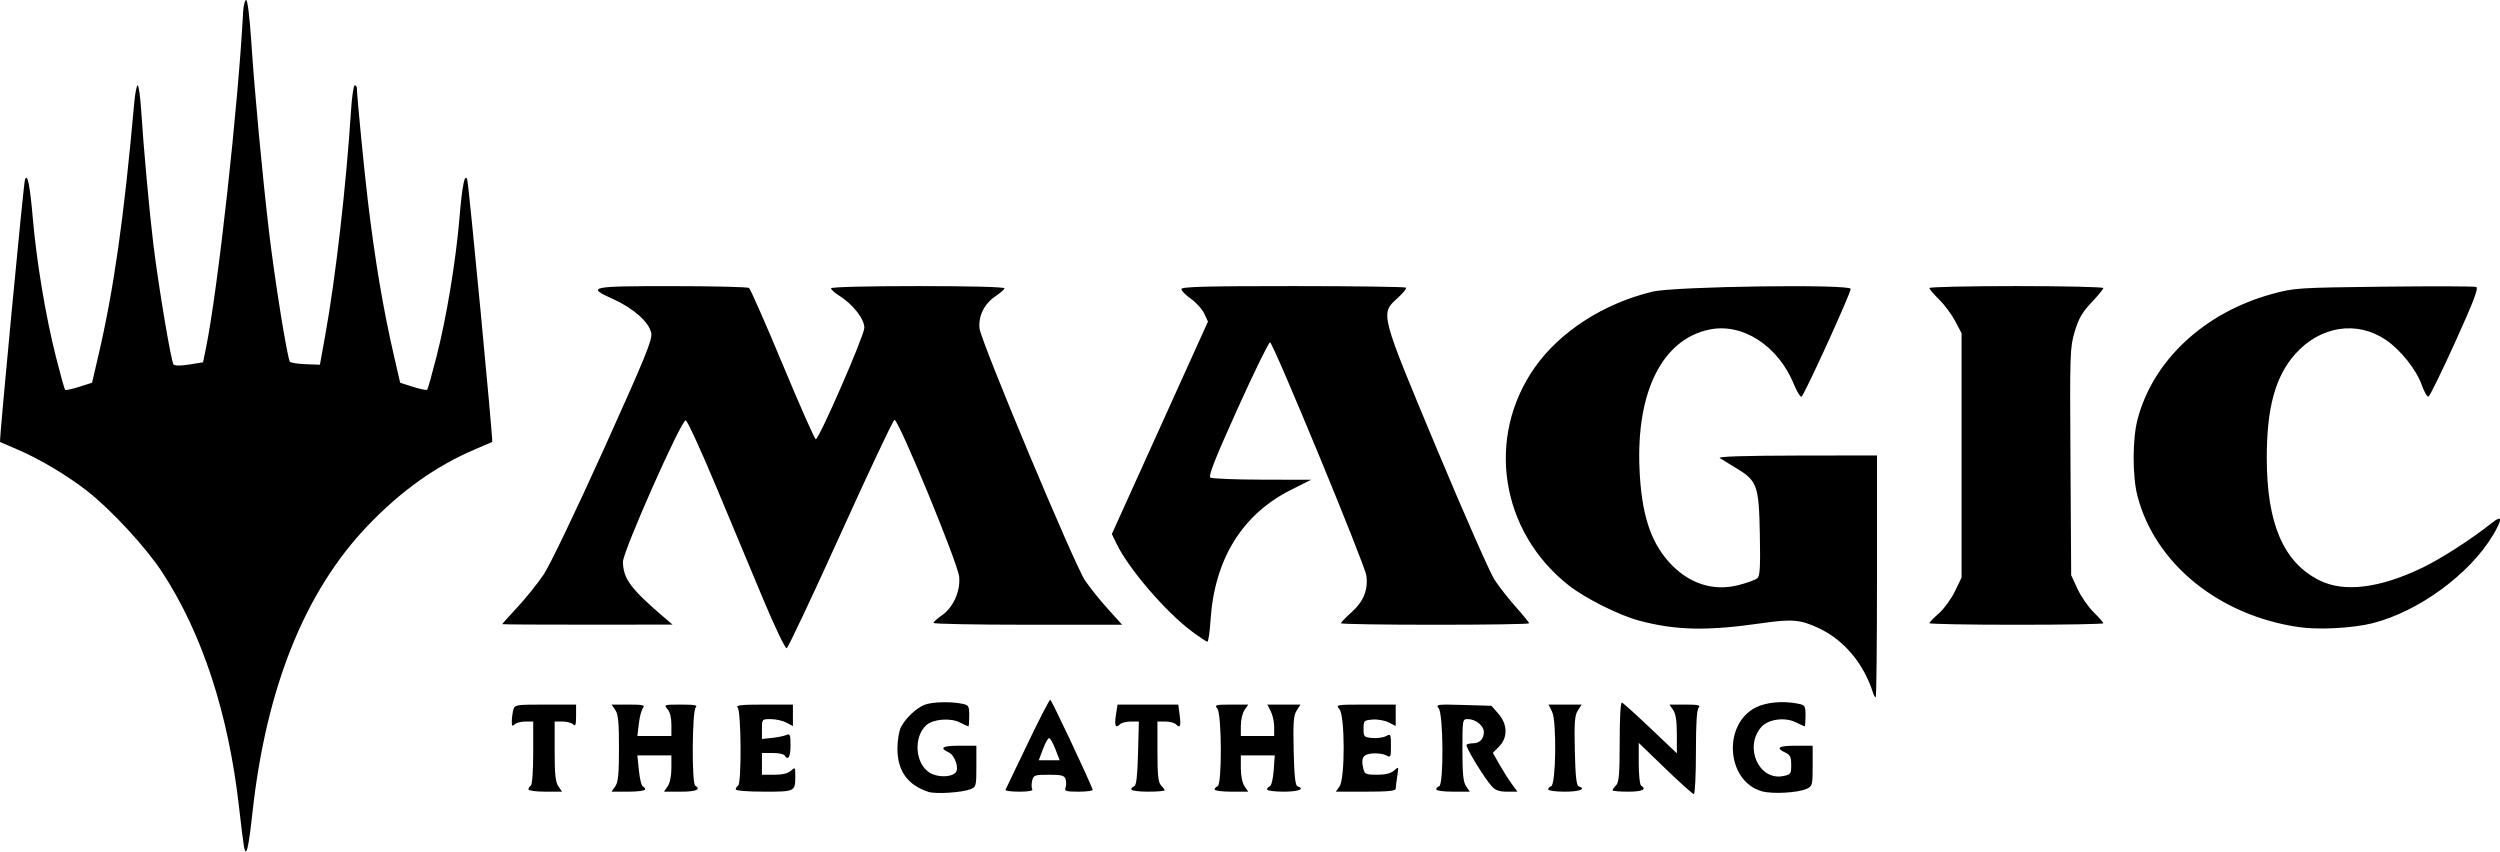
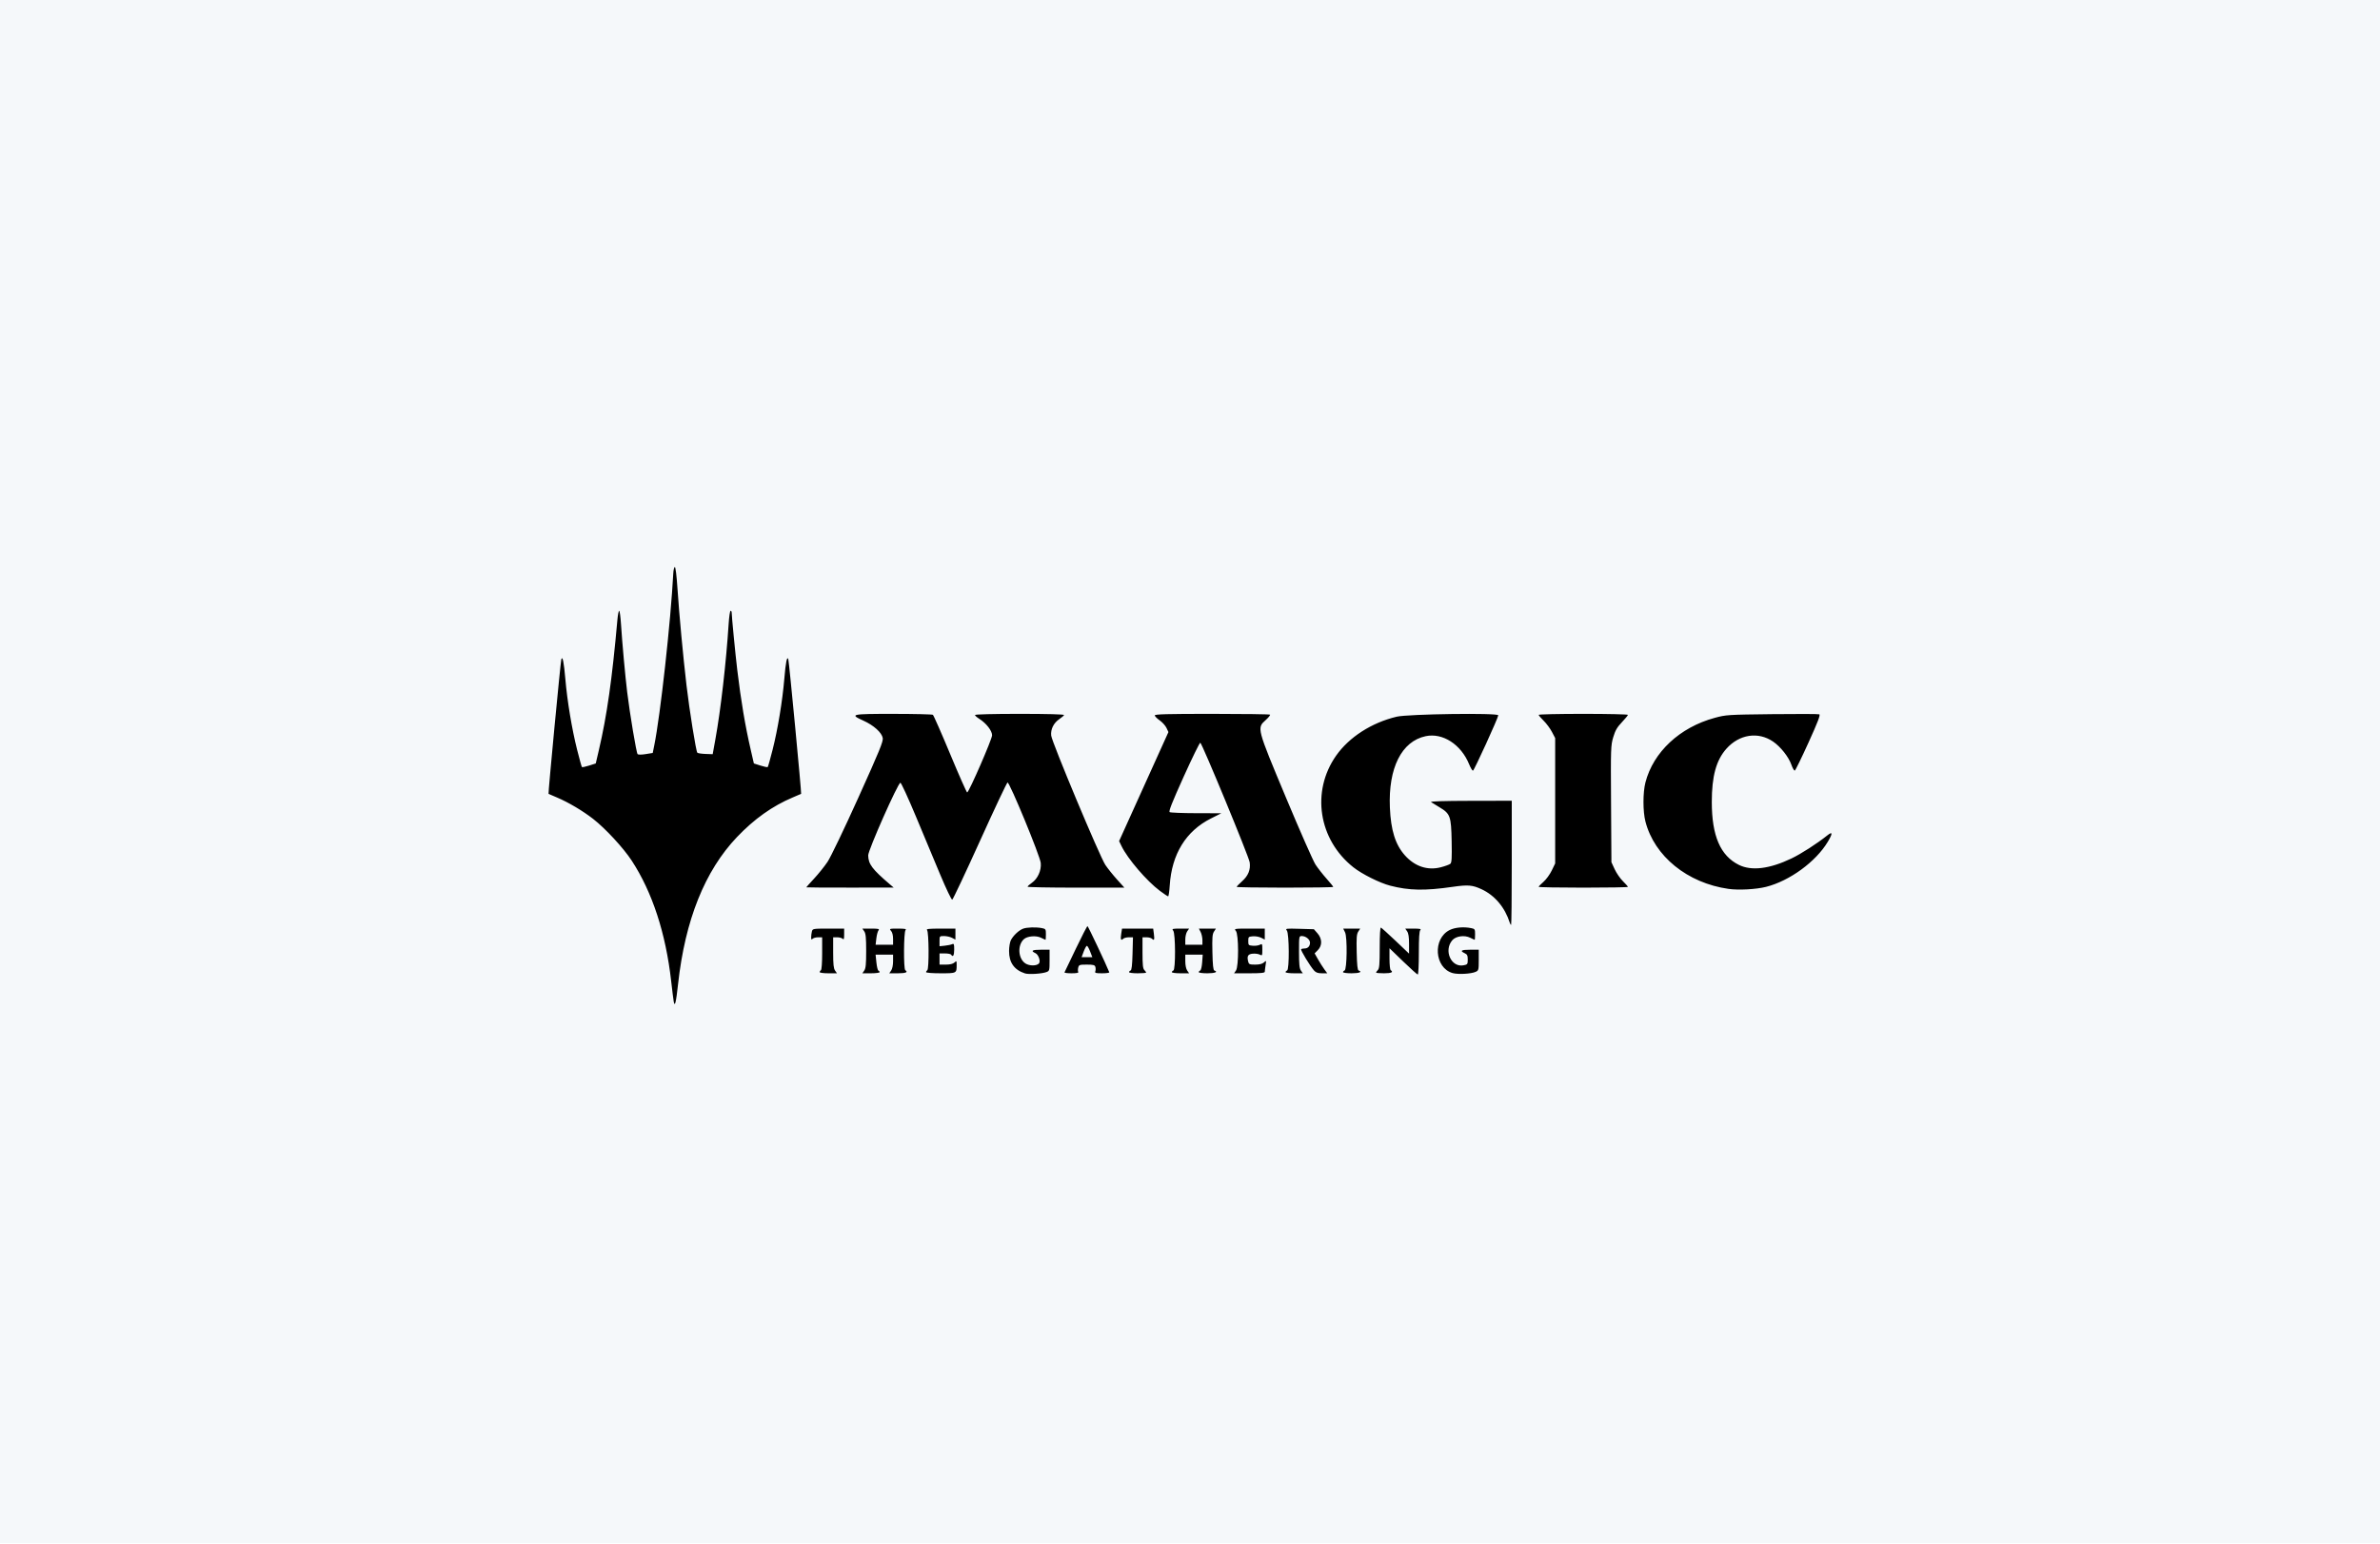
- <svg xmlns="http://www.w3.org/2000/svg" width="138" height="47" viewBox="0 0 138 47" fill="none">
-   <path d="M13.47 46.754C13.436 46.58 13.312 45.591 13.195 44.557C12.611 39.389 11.166 34.972 8.95 31.582C8.054 30.209 6.118 28.117 4.79 27.085C3.673 26.216 2.131 25.303 0.911 24.789C0.431 24.586 0.022 24.41 0.002 24.398C-0.053 24.364 1.298 10.15 1.378 9.917C1.513 9.526 1.654 10.223 1.812 12.053C2.015 14.421 2.516 17.43 3.077 19.656C3.325 20.643 3.558 21.48 3.593 21.516C3.629 21.552 3.978 21.48 4.369 21.354L5.081 21.127L5.415 19.695C6.282 15.99 6.843 12.046 7.41 5.677C7.457 5.145 7.543 4.709 7.6 4.709C7.657 4.709 7.744 5.325 7.792 6.078C7.926 8.17 8.245 11.671 8.462 13.456C8.752 15.827 9.449 19.98 9.581 20.121C9.651 20.195 9.994 20.195 10.453 20.121L11.209 19.999L11.372 19.197C12.031 15.964 13.15 5.839 13.42 0.668C13.438 0.318 13.513 0.018 13.585 0C13.665 -0.019 13.78 0.919 13.876 2.372C14.061 5.156 14.472 9.561 14.842 12.721C15.155 15.394 15.866 19.825 16.006 19.971C16.062 20.029 16.457 20.089 16.884 20.104L17.66 20.132L17.949 18.53C18.528 15.33 19.108 10.27 19.378 6.078C19.426 5.325 19.519 4.709 19.583 4.709C19.648 4.709 19.701 4.79 19.701 4.888C19.701 5.273 20.103 9.408 20.301 11.052C20.705 14.417 21.153 17.07 21.759 19.695L22.089 21.127L22.8 21.354C23.191 21.48 23.542 21.551 23.58 21.512C23.618 21.474 23.853 20.637 24.104 19.652C24.656 17.48 25.165 14.396 25.364 12.016C25.514 10.224 25.657 9.526 25.792 9.917C25.875 10.158 27.228 24.358 27.171 24.395C27.149 24.409 26.738 24.586 26.258 24.789C24.087 25.704 22.129 27.096 20.273 29.044C16.818 32.67 14.692 37.973 13.937 44.847C13.716 46.861 13.591 47.371 13.47 46.754V46.754ZM51.245 43.711C50.091 43.332 49.532 42.542 49.538 41.3C49.54 40.865 49.628 40.341 49.734 40.135C49.989 39.639 50.586 39.078 51.044 38.902C51.455 38.744 52.459 38.715 53.09 38.843C53.475 38.921 53.501 38.963 53.501 39.511C53.501 39.832 53.481 40.095 53.456 40.095C53.431 40.095 53.218 39.998 52.983 39.879C52.458 39.612 51.499 39.693 51.127 40.034C50.415 40.688 50.514 42.142 51.305 42.645C51.733 42.917 52.481 42.92 52.747 42.65C52.961 42.432 52.712 41.691 52.371 41.533C51.827 41.282 52.02 41.163 52.975 41.163H53.896V42.301C53.896 43.391 53.882 43.445 53.568 43.566C53.083 43.753 51.646 43.843 51.245 43.711L51.245 43.711ZM91.922 42.419L90.458 41.005V42.144C90.458 42.771 90.517 43.321 90.59 43.367C90.922 43.575 90.65 43.7 89.866 43.7C89.396 43.7 89.011 43.666 89.011 43.624C89.011 43.582 89.1 43.458 89.209 43.347C89.368 43.185 89.406 42.724 89.406 40.942C89.406 39.589 89.455 38.755 89.532 38.782C89.602 38.806 90.312 39.447 91.111 40.205L92.562 41.583V40.535C92.562 39.802 92.501 39.397 92.358 39.19L92.153 38.893H93.041C93.733 38.893 93.895 38.929 93.772 39.053C93.662 39.166 93.615 39.905 93.615 41.524C93.615 42.794 93.563 43.834 93.501 43.834C93.438 43.834 92.728 43.197 91.922 42.419V42.419ZM97.253 43.678C95.287 43.12 95.075 39.957 96.942 39.04C97.518 38.757 98.441 38.678 99.253 38.843C99.639 38.921 99.664 38.963 99.664 39.511C99.664 39.832 99.644 40.095 99.619 40.095C99.594 40.095 99.381 39.998 99.146 39.879C98.528 39.566 97.593 39.696 97.209 40.149C96.269 41.259 97.093 43.093 98.418 42.841C98.849 42.758 98.875 42.723 98.875 42.223C98.875 41.786 98.817 41.665 98.546 41.54C97.99 41.282 98.177 41.163 99.138 41.163H100.059V42.277C100.059 43.333 100.042 43.398 99.733 43.541C99.251 43.764 97.832 43.843 97.253 43.678H97.253ZM29.17 43.575C29.17 43.506 29.229 43.412 29.302 43.367C29.378 43.318 29.433 42.564 29.433 41.556V39.828H28.999C28.76 39.828 28.494 39.9 28.407 39.988C28.284 40.113 28.25 40.076 28.251 39.821C28.252 39.641 28.289 39.359 28.332 39.194C28.409 38.902 28.46 38.893 30.106 38.893H31.8V39.521C31.8 40.009 31.765 40.113 31.642 39.988C31.556 39.9 31.289 39.828 31.051 39.828H30.617V41.467C30.617 42.735 30.663 43.174 30.821 43.404L31.026 43.7H30.098C29.588 43.7 29.17 43.644 29.17 43.575H29.17ZM33.963 43.404C34.124 43.17 34.168 42.719 34.168 41.297C34.168 39.875 34.124 39.423 33.963 39.19L33.758 38.893H34.702C35.495 38.893 35.622 38.923 35.495 39.079C35.411 39.182 35.306 39.572 35.263 39.947L35.183 40.629H36.122H37.061V40.005C37.061 39.612 36.981 39.291 36.843 39.137C36.634 38.903 36.664 38.893 37.593 38.893C38.346 38.893 38.525 38.929 38.403 39.053C38.203 39.256 38.179 43.243 38.376 43.367C38.716 43.58 38.428 43.7 37.58 43.7H36.652L36.856 43.404C36.979 43.226 37.061 42.824 37.061 42.402V41.697H36.122H35.182L35.268 42.532C35.315 42.991 35.413 43.387 35.484 43.411C35.556 43.435 35.614 43.511 35.614 43.578C35.614 43.645 35.197 43.7 34.686 43.7H33.758L33.963 43.404ZM40.612 43.575C40.612 43.506 40.671 43.412 40.744 43.367C40.941 43.243 40.917 39.256 40.717 39.053C40.595 38.929 40.916 38.893 42.164 38.893H43.769V39.486V40.079L43.407 39.888C43.208 39.782 42.823 39.696 42.552 39.695C42.062 39.694 42.059 39.698 42.059 40.242V40.79L42.618 40.732C42.925 40.7 43.28 40.628 43.407 40.571C43.609 40.48 43.637 40.549 43.637 41.149C43.637 41.783 43.5 42.012 43.308 41.697C43.264 41.624 42.964 41.564 42.643 41.564H42.059V42.165V42.766H42.739C43.187 42.766 43.501 42.69 43.66 42.545C43.888 42.334 43.9 42.347 43.9 42.801C43.9 43.703 43.905 43.7 42.176 43.7C41.287 43.7 40.612 43.646 40.612 43.575L40.612 43.575ZM55.502 43.6C55.529 43.545 56.076 42.404 56.718 41.063C57.36 39.723 57.925 38.626 57.974 38.626C58.04 38.626 59.974 42.721 60.318 43.59C60.342 43.651 59.996 43.7 59.548 43.7C58.847 43.7 58.745 43.67 58.816 43.481C58.862 43.361 58.864 43.151 58.821 43.014C58.756 42.806 58.607 42.766 57.9 42.766C57.115 42.766 57.051 42.788 56.976 43.092C56.932 43.271 56.934 43.482 56.981 43.559C57.038 43.653 56.793 43.7 56.259 43.7C55.815 43.7 55.474 43.655 55.501 43.6H55.502ZM58.258 41.354C58.128 41.018 57.971 40.744 57.909 40.744C57.847 40.745 57.694 41.02 57.569 41.355L57.341 41.965H57.917H58.494L58.258 41.354ZM62.444 43.578C62.444 43.511 62.518 43.431 62.609 43.4C62.726 43.36 62.786 42.84 62.819 41.586L62.865 39.828H62.418C62.172 39.828 61.901 39.899 61.815 39.986C61.576 40.229 61.507 40.051 61.602 39.445L61.689 38.893H63.364H65.04L65.115 39.458C65.198 40.086 65.147 40.221 64.915 39.986C64.829 39.899 64.564 39.828 64.325 39.828H63.891V41.488C63.891 42.785 63.934 43.191 64.088 43.347C64.197 43.458 64.286 43.582 64.286 43.624C64.286 43.666 63.871 43.7 63.365 43.7C62.859 43.7 62.444 43.645 62.444 43.578L62.444 43.578ZM67.048 43.578C67.048 43.511 67.122 43.431 67.212 43.4C67.459 43.317 67.444 39.418 67.196 39.114C67.031 38.912 67.096 38.893 67.96 38.893H68.904L68.699 39.19C68.586 39.353 68.494 39.744 68.494 40.058V40.629H69.415H70.335L70.335 40.129C70.334 39.853 70.249 39.462 70.145 39.261L69.957 38.893H70.873H71.788L71.578 39.219C71.404 39.488 71.375 39.877 71.41 41.445C71.442 42.814 71.499 43.36 71.618 43.4C72.063 43.55 71.684 43.7 70.862 43.7C70.355 43.7 69.941 43.645 69.941 43.578C69.941 43.511 70.01 43.432 70.095 43.403C70.182 43.374 70.275 42.989 70.308 42.524L70.367 41.697H69.431H68.494V42.402C68.494 42.824 68.576 43.226 68.699 43.404L68.904 43.7H67.976C67.465 43.7 67.048 43.645 67.048 43.578H67.048ZM73.945 43.404C74.253 42.957 74.243 39.486 73.932 39.138C73.722 38.902 73.775 38.893 75.379 38.893H77.043V39.484V40.075L76.652 39.876C76.436 39.767 76.037 39.697 75.764 39.72C75.292 39.759 75.268 39.784 75.268 40.229C75.268 40.671 75.293 40.698 75.755 40.737C76.023 40.76 76.364 40.712 76.511 40.632C76.766 40.494 76.78 40.523 76.78 41.163C76.78 41.804 76.766 41.833 76.511 41.694C76.364 41.614 76.024 41.567 75.756 41.59C75.232 41.634 75.11 41.843 75.258 42.442C75.33 42.732 75.409 42.766 76.016 42.766C76.475 42.766 76.778 42.69 76.954 42.532C77.209 42.303 77.213 42.308 77.13 42.833C77.084 43.126 77.045 43.442 77.044 43.533C77.043 43.658 76.624 43.7 75.391 43.7H73.74L73.945 43.404ZM79.279 43.578C79.279 43.511 79.353 43.431 79.443 43.4C79.698 43.314 79.674 39.416 79.417 39.102C79.238 38.882 79.315 38.872 80.776 38.914L82.326 38.96L82.71 39.396C83.222 39.98 83.239 40.712 82.75 41.208L82.406 41.557L82.767 42.195C82.966 42.545 83.272 43.028 83.446 43.267L83.764 43.7H83.188C82.76 43.7 82.544 43.624 82.342 43.4C81.914 42.926 80.867 41.198 80.954 41.11C80.997 41.066 81.159 41.03 81.313 41.03C81.676 41.03 81.909 40.787 81.909 40.41C81.909 40.061 81.456 39.694 81.025 39.694C80.729 39.694 80.726 39.714 80.726 41.401C80.726 42.729 80.771 43.173 80.93 43.404L81.135 43.7H80.207C79.697 43.7 79.279 43.645 79.279 43.578H79.279ZM85.46 43.578C85.46 43.511 85.534 43.431 85.625 43.4C85.889 43.311 85.934 39.816 85.678 39.295L85.481 38.893H86.394H87.308L87.097 39.219C86.924 39.488 86.894 39.877 86.93 41.445C86.961 42.814 87.019 43.36 87.137 43.4C87.582 43.55 87.204 43.7 86.381 43.7C85.875 43.7 85.46 43.645 85.46 43.578H85.46ZM103.396 38.259C102.876 36.616 101.786 35.32 100.369 34.661C99.377 34.2 98.905 34.161 97.231 34.403C94.254 34.833 92.555 34.8 90.528 34.273C89.403 33.98 87.504 33.032 86.578 32.3C82.814 29.325 82.012 24.136 84.721 20.281C86.117 18.296 88.536 16.741 91.227 16.098C92.453 15.806 102.166 15.672 102.158 15.947C102.15 16.219 99.578 21.853 99.441 21.899C99.374 21.922 99.186 21.611 99.022 21.208C98.153 19.08 96.181 17.807 94.351 18.193C91.76 18.739 90.318 21.616 90.5 25.874C90.604 28.316 91.088 29.857 92.109 31.005C93.177 32.206 94.556 32.665 95.982 32.294C96.442 32.174 96.901 32.007 97.002 31.921C97.15 31.796 97.178 31.32 97.143 29.488C97.092 26.8 96.998 26.536 95.844 25.845C95.45 25.608 95.038 25.356 94.93 25.285C94.8 25.2 96.251 25.153 99.171 25.147L103.61 25.14V31.816C103.61 35.488 103.579 38.493 103.54 38.493C103.502 38.493 103.437 38.388 103.396 38.259V38.259ZM42.148 33.123C41.525 31.633 40.337 28.792 39.51 26.809C38.682 24.826 37.935 23.203 37.849 23.203C37.593 23.203 34.373 30.466 34.385 31.019C34.406 31.961 34.817 32.508 36.732 34.142L37.127 34.478L32.425 34.482C29.839 34.484 27.723 34.471 27.724 34.453C27.724 34.435 28.106 34.008 28.573 33.505C29.041 33.002 29.691 32.191 30.018 31.702C30.352 31.204 31.802 28.182 33.321 24.816C35.619 19.728 36.018 18.753 35.95 18.387C35.842 17.8 34.972 17.02 33.875 16.525C32.342 15.833 32.522 15.792 37.094 15.794C39.355 15.795 41.267 15.84 41.345 15.894C41.422 15.948 42.262 17.855 43.21 20.132C44.158 22.409 44.978 24.261 45.032 24.248C45.235 24.2 47.709 18.52 47.712 18.096C47.715 17.605 47.08 16.795 46.321 16.318C46.074 16.164 45.873 15.982 45.873 15.915C45.873 15.842 47.849 15.792 50.684 15.792C53.63 15.792 55.479 15.841 55.452 15.918C55.428 15.987 55.201 16.183 54.948 16.354C54.332 16.77 53.997 17.448 54.07 18.129C54.147 18.848 59.303 31.166 59.895 32.043C60.153 32.425 60.719 33.131 61.153 33.612L61.942 34.486H56.735C53.871 34.486 51.529 34.441 51.529 34.386C51.53 34.331 51.734 34.145 51.984 33.972C52.619 33.533 53.023 32.639 52.947 31.84C52.874 31.078 49.585 23.104 49.373 23.176C49.294 23.202 47.956 26.039 46.399 29.479C44.842 32.919 43.503 35.756 43.425 35.782C43.346 35.809 42.772 34.614 42.148 33.122V33.123ZM65.768 34.836C64.34 33.77 62.293 31.383 61.632 30.014L61.374 29.479L64.027 23.615L66.68 17.75L66.472 17.306C66.357 17.061 66.028 16.696 65.74 16.494C65.452 16.292 65.214 16.051 65.211 15.959C65.207 15.828 66.523 15.792 71.366 15.792C74.754 15.792 77.563 15.831 77.609 15.878C77.656 15.925 77.444 16.188 77.138 16.463C76.186 17.321 76.169 17.255 79.318 24.787C80.819 28.376 82.249 31.622 82.496 32C82.743 32.378 83.275 33.057 83.677 33.508C84.079 33.959 84.408 34.364 84.408 34.408C84.408 34.451 82.07 34.487 79.213 34.487C76.356 34.487 74.018 34.449 74.018 34.404C74.018 34.358 74.28 34.086 74.601 33.8C75.27 33.202 75.529 32.56 75.422 31.766C75.341 31.166 70.301 18.963 70.107 18.898C70.042 18.875 69.236 20.522 68.317 22.556C67.066 25.326 66.689 26.282 66.814 26.363C66.906 26.422 68.195 26.474 69.678 26.477L72.374 26.483L71.256 27.044C68.565 28.394 67.036 30.877 66.821 34.245C66.779 34.892 66.702 35.422 66.648 35.422C66.594 35.422 66.198 35.158 65.768 34.836V34.836ZM126.922 34.62C122.498 33.989 118.953 31.114 117.987 27.373C117.707 26.289 117.707 24.258 117.987 23.173C118.832 19.901 121.678 17.245 125.434 16.223C126.654 15.891 126.838 15.88 131.596 15.824C134.293 15.793 136.584 15.8 136.686 15.84C136.828 15.896 136.556 16.611 135.528 18.88C134.789 20.512 134.125 21.867 134.053 21.892C133.981 21.916 133.816 21.634 133.687 21.265C133.392 20.422 132.526 19.327 131.716 18.773C130.115 17.677 128.08 17.989 126.698 19.541C125.598 20.778 125.126 22.498 125.126 25.273C125.126 28.906 126.049 31.05 128.039 32.038C129.395 32.712 131.341 32.474 133.69 31.35C134.747 30.844 136.431 29.759 137.573 28.849C138.131 28.404 138.143 28.652 137.605 29.551C136.317 31.703 133.492 33.766 130.959 34.403C129.884 34.673 128.003 34.775 126.922 34.62V34.62ZM106.503 34.399C106.503 34.351 106.737 34.109 107.022 33.862C107.306 33.614 107.706 33.068 107.909 32.647L108.279 31.883V25.14V18.396L107.929 17.729C107.736 17.361 107.336 16.823 107.041 16.533C106.745 16.243 106.503 15.957 106.503 15.899C106.503 15.84 108.664 15.792 111.304 15.792C113.944 15.792 116.104 15.841 116.104 15.9C116.104 15.96 115.811 16.317 115.453 16.695C114.938 17.237 114.743 17.576 114.526 18.301C114.261 19.186 114.252 19.451 114.29 25.485L114.329 31.749L114.678 32.505C114.869 32.92 115.269 33.499 115.565 33.791C115.862 34.083 116.104 34.359 116.104 34.404C116.104 34.45 113.944 34.487 111.304 34.487C108.664 34.487 106.504 34.447 106.504 34.399L106.503 34.399Z" fill="black" />
+ <svg xmlns="http://www.w3.org/2000/svg" width="256" height="166" viewBox="0 0 256 166" fill="none">
+   <rect opacity="0.1" width="256" height="166" fill="#95BCD1" />
+   <path d="M72.47 107.754C72.436 107.58 72.312 106.591 72.195 105.557C71.611 100.39 70.166 95.972 67.95 92.582C67.053 91.21 65.118 89.118 63.79 88.085C62.673 87.216 61.131 86.303 59.911 85.789C59.431 85.586 59.022 85.41 59.002 85.398C58.947 85.364 60.298 71.15 60.378 70.917C60.513 70.526 60.654 71.223 60.812 73.053C61.015 75.421 61.516 78.43 62.077 80.656C62.325 81.643 62.558 82.48 62.593 82.516C62.629 82.552 62.978 82.48 63.37 82.354L64.081 82.127L64.415 80.695C65.282 76.99 65.843 73.046 66.41 66.677C66.457 66.145 66.543 65.709 66.6 65.709C66.657 65.709 66.743 66.325 66.792 67.078C66.927 69.17 67.245 72.671 67.462 74.456C67.752 76.827 68.449 80.98 68.581 81.121C68.651 81.195 68.994 81.195 69.453 81.121L70.209 80.999L70.372 80.197C71.031 76.964 72.15 66.839 72.42 61.668C72.438 61.318 72.513 61.017 72.585 61C72.665 60.981 72.779 61.919 72.876 63.373C73.061 66.156 73.472 70.561 73.842 73.721C74.155 76.394 74.866 80.825 75.007 80.971C75.062 81.029 75.457 81.089 75.884 81.104L76.659 81.132L76.949 79.53C77.528 76.33 78.108 71.27 78.378 67.078C78.426 66.325 78.519 65.709 78.583 65.709C78.648 65.709 78.701 65.79 78.701 65.888C78.701 66.273 79.103 70.408 79.301 72.052C79.705 75.417 80.153 78.07 80.759 80.695L81.089 82.127L81.8 82.354C82.191 82.48 82.542 82.551 82.58 82.512C82.618 82.474 82.853 81.637 83.103 80.653C83.656 78.48 84.165 75.396 84.364 73.016C84.514 71.224 84.657 70.526 84.792 70.917C84.875 71.158 86.228 85.358 86.171 85.395C86.149 85.409 85.739 85.586 85.258 85.789C83.087 86.704 81.129 88.096 79.273 90.044C75.818 93.67 73.692 98.973 72.937 105.847C72.716 107.861 72.591 108.371 72.47 107.754V107.754ZM110.245 104.711C109.091 104.332 108.532 103.543 108.538 102.3C108.54 101.865 108.628 101.341 108.734 101.135C108.989 100.639 109.585 100.077 110.044 99.902C110.455 99.744 111.459 99.715 112.09 99.843C112.475 99.921 112.501 99.963 112.501 100.511C112.501 100.832 112.481 101.095 112.456 101.095C112.431 101.095 112.218 100.998 111.983 100.879C111.458 100.612 110.499 100.693 110.127 101.034C109.415 101.688 109.515 103.142 110.305 103.645C110.733 103.917 111.481 103.92 111.747 103.65C111.961 103.432 111.712 102.691 111.371 102.533C110.827 102.282 111.021 102.163 111.975 102.163H112.896V103.301C112.896 104.391 112.882 104.445 112.568 104.566C112.083 104.753 110.646 104.843 110.245 104.711L110.245 104.711ZM150.922 103.419L149.458 102.005V103.144C149.458 103.771 149.517 104.321 149.59 104.367C149.922 104.575 149.65 104.7 148.866 104.7C148.396 104.7 148.011 104.666 148.011 104.624C148.011 104.582 148.1 104.458 148.209 104.347C148.368 104.186 148.406 103.724 148.406 101.942C148.406 100.589 148.455 99.755 148.532 99.782C148.602 99.806 149.312 100.447 150.111 101.205L151.562 102.583V101.535C151.562 100.802 151.501 100.397 151.358 100.19L151.153 99.893H152.042C152.733 99.893 152.895 99.929 152.772 100.053C152.662 100.166 152.615 100.905 152.615 102.524C152.615 103.794 152.563 104.834 152.501 104.834C152.438 104.834 151.728 104.197 150.922 103.419V103.419ZM156.253 104.678C154.287 104.12 154.075 100.957 155.942 100.04C156.518 99.757 157.441 99.678 158.253 99.843C158.639 99.921 158.664 99.963 158.664 100.511C158.664 100.832 158.644 101.095 158.619 101.095C158.594 101.095 158.381 100.998 158.146 100.879C157.528 100.566 156.592 100.696 156.209 101.149C155.269 102.259 156.093 104.093 157.418 103.841C157.849 103.759 157.875 103.723 157.875 103.223C157.875 102.786 157.817 102.665 157.546 102.54C156.99 102.282 157.177 102.163 158.138 102.163H159.059V103.277C159.059 104.333 159.042 104.398 158.733 104.541C158.251 104.764 156.832 104.843 156.253 104.678H156.253ZM88.17 104.575C88.17 104.506 88.229 104.412 88.302 104.367C88.378 104.318 88.433 103.564 88.433 102.556V100.828H87.999C87.76 100.828 87.494 100.9 87.407 100.988C87.284 101.113 87.25 101.076 87.251 100.821C87.252 100.641 87.289 100.359 87.332 100.194C87.409 99.902 87.46 99.893 89.106 99.893H90.8V100.521C90.8 101.009 90.765 101.113 90.642 100.988C90.556 100.9 90.289 100.828 90.051 100.828H89.617V102.467C89.617 103.735 89.663 104.174 89.821 104.404L90.026 104.7H89.098C88.588 104.7 88.17 104.644 88.17 104.575H88.17ZM92.963 104.404C93.124 104.17 93.168 103.719 93.168 102.297C93.168 100.875 93.124 100.423 92.963 100.19L92.758 99.893H93.702C94.495 99.893 94.622 99.923 94.495 100.079C94.411 100.182 94.306 100.572 94.263 100.947L94.183 101.629H95.122H96.061V101.005C96.061 100.612 95.981 100.291 95.843 100.137C95.634 99.903 95.664 99.893 96.593 99.893C97.346 99.893 97.525 99.929 97.403 100.053C97.203 100.256 97.179 104.243 97.376 104.367C97.716 104.58 97.428 104.7 96.58 104.7H95.652L95.856 104.404C95.979 104.226 96.061 103.824 96.061 103.402V102.697H95.122H94.182L94.268 103.532C94.315 103.991 94.412 104.387 94.484 104.411C94.556 104.436 94.614 104.511 94.614 104.578C94.614 104.645 94.197 104.7 93.686 104.7H92.758L92.963 104.404ZM99.612 104.575C99.612 104.506 99.671 104.412 99.744 104.367C99.941 104.243 99.917 100.256 99.717 100.053C99.595 99.929 99.916 99.893 101.164 99.893H102.769V100.486V101.079L102.407 100.888C102.208 100.782 101.823 100.696 101.552 100.695C101.062 100.694 101.059 100.698 101.059 101.242V101.79L101.618 101.732C101.925 101.7 102.28 101.628 102.407 101.571C102.609 101.479 102.637 101.549 102.637 102.149C102.637 102.783 102.5 103.012 102.308 102.697C102.264 102.624 101.964 102.564 101.643 102.564H101.059V103.165V103.766H101.739C102.187 103.766 102.501 103.69 102.66 103.545C102.888 103.334 102.9 103.347 102.9 103.801C102.9 104.703 102.905 104.7 101.176 104.7C100.287 104.7 99.612 104.646 99.612 104.575L99.612 104.575ZM114.501 104.6C114.529 104.545 115.076 103.403 115.718 102.063C116.36 100.723 116.925 99.626 116.974 99.626C117.04 99.626 118.974 103.721 119.318 104.59C119.342 104.651 118.996 104.7 118.548 104.7C117.847 104.7 117.745 104.67 117.817 104.481C117.862 104.361 117.864 104.15 117.821 104.014C117.756 103.806 117.607 103.766 116.9 103.766C116.115 103.766 116.051 103.788 115.976 104.092C115.932 104.271 115.934 104.482 115.981 104.559C116.038 104.653 115.793 104.7 115.259 104.7C114.815 104.7 114.474 104.655 114.501 104.6H114.501ZM117.258 102.354C117.128 102.018 116.971 101.744 116.909 101.744C116.847 101.745 116.694 102.02 116.568 102.355L116.341 102.965H116.917H117.494L117.258 102.354ZM121.444 104.578C121.444 104.511 121.518 104.431 121.609 104.4C121.726 104.36 121.786 103.839 121.819 102.586L121.865 100.828H121.418C121.172 100.828 120.901 100.899 120.815 100.986C120.576 101.229 120.506 101.052 120.602 100.445L120.689 99.893H122.365H124.04L124.115 100.458C124.198 101.086 124.147 101.221 123.915 100.986C123.829 100.899 123.564 100.828 123.325 100.828H122.891V102.488C122.891 103.785 122.934 104.191 123.088 104.348C123.197 104.458 123.286 104.582 123.286 104.624C123.286 104.666 122.871 104.7 122.365 104.7C121.859 104.7 121.444 104.645 121.444 104.578L121.444 104.578ZM126.048 104.578C126.048 104.511 126.122 104.431 126.212 104.4C126.459 104.317 126.444 100.418 126.196 100.114C126.031 99.912 126.096 99.893 126.96 99.893H127.904L127.699 100.19C127.586 100.353 127.494 100.744 127.494 101.058V101.629H128.415H129.336L129.335 101.128C129.334 100.853 129.249 100.462 129.145 100.261L128.957 99.893H129.872H130.788L130.578 100.219C130.404 100.488 130.375 100.877 130.411 102.445C130.441 103.814 130.499 104.36 130.618 104.4C131.063 104.55 130.685 104.7 129.862 104.7C129.355 104.7 128.941 104.645 128.941 104.578C128.941 104.511 129.01 104.432 129.095 104.403C129.182 104.374 129.275 103.989 129.308 103.524L129.367 102.697H128.431H127.494V103.402C127.494 103.824 127.577 104.226 127.699 104.404L127.904 104.7H126.976C126.465 104.7 126.048 104.645 126.048 104.578H126.048ZM132.945 104.404C133.253 103.957 133.243 100.486 132.932 100.137C132.722 99.902 132.775 99.893 134.379 99.893H136.043V100.484V101.075L135.652 100.876C135.436 100.767 135.037 100.697 134.764 100.72C134.292 100.759 134.268 100.784 134.268 101.229C134.268 101.671 134.293 101.698 134.755 101.737C135.023 101.76 135.364 101.712 135.511 101.632C135.765 101.494 135.78 101.523 135.78 102.163C135.78 102.804 135.765 102.832 135.511 102.694C135.364 102.614 135.024 102.567 134.756 102.59C134.232 102.634 134.11 102.843 134.258 103.442C134.33 103.732 134.409 103.766 135.016 103.766C135.474 103.766 135.778 103.69 135.954 103.532C136.209 103.303 136.213 103.308 136.13 103.832C136.084 104.126 136.045 104.442 136.044 104.534C136.043 104.658 135.624 104.7 134.392 104.7H132.74L132.945 104.404ZM138.279 104.578C138.279 104.511 138.353 104.431 138.443 104.4C138.698 104.314 138.674 100.416 138.417 100.102C138.238 99.882 138.315 99.872 139.776 99.915L141.326 99.96L141.71 100.396C142.223 100.98 142.239 101.712 141.75 102.208L141.406 102.557L141.767 103.195C141.966 103.545 142.272 104.028 142.446 104.266L142.764 104.7H142.188C141.759 104.7 141.544 104.624 141.342 104.4C140.914 103.926 139.867 102.198 139.954 102.11C139.997 102.066 140.159 102.03 140.313 102.03C140.676 102.03 140.909 101.787 140.909 101.41C140.909 101.061 140.456 100.694 140.025 100.694C139.729 100.694 139.726 100.714 139.726 102.401C139.726 103.729 139.771 104.173 139.93 104.404L140.135 104.7H139.207C138.697 104.7 138.279 104.645 138.279 104.578H138.279ZM144.46 104.578C144.46 104.511 144.534 104.431 144.625 104.4C144.889 104.311 144.934 100.816 144.678 100.295L144.481 99.893H145.394H146.308L146.097 100.219C145.924 100.488 145.894 100.877 145.93 102.445C145.961 103.814 146.019 104.36 146.137 104.4C146.582 104.55 146.204 104.7 145.381 104.7C144.875 104.7 144.46 104.645 144.46 104.578H144.46ZM162.396 99.259C161.876 97.616 160.786 96.32 159.369 95.661C158.377 95.2 157.905 95.161 156.231 95.403C153.255 95.833 151.555 95.8 149.528 95.273C148.403 94.98 146.504 94.032 145.578 93.3C141.814 90.325 141.012 85.135 143.721 81.281C145.116 79.296 147.536 77.74 150.227 77.098C151.453 76.806 161.166 76.672 161.158 76.947C161.15 77.219 158.578 82.853 158.44 82.899C158.374 82.922 158.186 82.611 158.022 82.208C157.153 80.08 155.181 78.807 153.351 79.193C150.76 79.739 149.318 82.615 149.5 86.874C149.604 89.316 150.088 90.857 151.109 92.005C152.177 93.206 153.556 93.665 154.982 93.294C155.442 93.174 155.901 93.007 156.002 92.921C156.15 92.796 156.178 92.32 156.143 90.488C156.092 87.8 155.998 87.536 154.844 86.845C154.45 86.608 154.038 86.356 153.93 86.285C153.8 86.2 155.251 86.153 158.171 86.147L162.61 86.139V92.816C162.61 96.488 162.579 99.493 162.54 99.493C162.502 99.493 162.437 99.388 162.396 99.259V99.259ZM101.148 94.123C100.525 92.633 99.338 89.792 98.51 87.809C97.682 85.826 96.935 84.203 96.849 84.203C96.593 84.203 93.373 91.466 93.385 92.019C93.406 92.961 93.817 93.508 95.732 95.142L96.127 95.478L91.425 95.482C88.839 95.484 86.723 95.472 86.724 95.453C86.724 95.435 87.106 95.008 87.573 94.505C88.041 94.002 88.691 93.191 89.018 92.702C89.352 92.204 90.802 89.182 92.321 85.816C94.619 80.728 95.018 79.753 94.95 79.387C94.842 78.8 93.972 78.02 92.875 77.525C91.341 76.833 91.522 76.792 96.094 76.794C98.355 76.795 100.267 76.84 100.345 76.894C100.422 76.948 101.262 78.855 102.21 81.132C103.158 83.409 103.978 85.261 104.032 85.248C104.235 85.2 106.709 79.52 106.712 79.096C106.714 78.606 106.08 77.795 105.321 77.318C105.074 77.164 104.873 76.982 104.873 76.915C104.873 76.842 106.849 76.792 109.684 76.792C112.63 76.792 114.479 76.841 114.452 76.918C114.428 76.987 114.201 77.183 113.948 77.354C113.332 77.77 112.997 78.448 113.07 79.129C113.147 79.848 118.303 92.166 118.895 93.043C119.153 93.425 119.719 94.131 120.153 94.612L120.942 95.486H115.735C112.871 95.486 110.529 95.441 110.529 95.386C110.53 95.331 110.734 95.145 110.984 94.972C111.619 94.533 112.023 93.639 111.947 92.84C111.875 92.079 108.585 84.104 108.373 84.176C108.294 84.202 106.956 87.039 105.399 90.479C103.842 93.919 102.503 96.756 102.425 96.782C102.346 96.809 101.772 95.614 101.148 94.122V94.123ZM124.768 95.836C123.34 94.77 121.293 92.382 120.632 91.013L120.374 90.479L123.027 84.615L125.68 78.75L125.472 78.306C125.357 78.061 125.028 77.696 124.74 77.494C124.452 77.292 124.214 77.051 124.211 76.959C124.207 76.828 125.523 76.792 130.366 76.792C133.754 76.792 136.563 76.831 136.609 76.878C136.656 76.925 136.443 77.188 136.138 77.463C135.186 78.321 135.169 78.255 138.318 85.787C139.819 89.376 141.249 92.622 141.496 93C141.743 93.378 142.275 94.057 142.677 94.508C143.079 94.959 143.408 95.364 143.408 95.408C143.408 95.451 141.07 95.487 138.213 95.487C135.356 95.487 133.018 95.449 133.018 95.403C133.018 95.358 133.28 95.086 133.601 94.799C134.27 94.202 134.529 93.56 134.422 92.766C134.341 92.166 129.301 79.963 129.107 79.898C129.042 79.876 128.236 81.522 127.317 83.556C126.066 86.326 125.689 87.282 125.814 87.363C125.906 87.422 127.195 87.474 128.678 87.477L131.374 87.483L130.256 88.044C127.565 89.394 126.036 91.877 125.821 95.246C125.779 95.892 125.702 96.421 125.648 96.421C125.594 96.421 125.198 96.158 124.768 95.836V95.836ZM185.922 95.62C181.498 94.989 177.953 92.114 176.987 88.373C176.707 87.289 176.707 85.258 176.987 84.173C177.832 80.901 180.678 78.245 184.434 77.223C185.654 76.891 185.838 76.879 190.596 76.824C193.293 76.793 195.584 76.8 195.686 76.84C195.828 76.896 195.556 77.611 194.528 79.88C193.789 81.512 193.125 82.867 193.053 82.892C192.981 82.916 192.816 82.634 192.687 82.265C192.392 81.422 191.526 80.327 190.716 79.773C189.115 78.677 187.08 78.989 185.698 80.541C184.598 81.778 184.126 83.498 184.126 86.273C184.126 89.906 185.049 92.05 187.039 93.038C188.395 93.712 190.341 93.474 192.69 92.35C193.747 91.844 195.431 90.759 196.573 89.849C197.131 89.404 197.143 89.652 196.605 90.551C195.317 92.703 192.492 94.766 189.959 95.403C188.884 95.673 187.003 95.775 185.922 95.62V95.62ZM165.503 95.399C165.503 95.351 165.737 95.109 166.022 94.862C166.306 94.614 166.706 94.068 166.909 93.647L167.279 92.883V86.14V79.396L166.929 78.729C166.736 78.361 166.336 77.823 166.041 77.533C165.745 77.243 165.503 76.957 165.503 76.899C165.503 76.84 167.664 76.792 170.304 76.792C172.944 76.792 175.104 76.841 175.104 76.9C175.104 76.96 174.811 77.317 174.453 77.695C173.938 78.237 173.743 78.576 173.526 79.301C173.261 80.186 173.252 80.451 173.29 86.484L173.329 92.749L173.678 93.504C173.869 93.92 174.269 94.499 174.565 94.791C174.862 95.083 175.104 95.359 175.104 95.404C175.104 95.45 172.944 95.487 170.304 95.487C167.664 95.487 165.504 95.447 165.504 95.399L165.503 95.399Z" fill="black" />
</svg>
